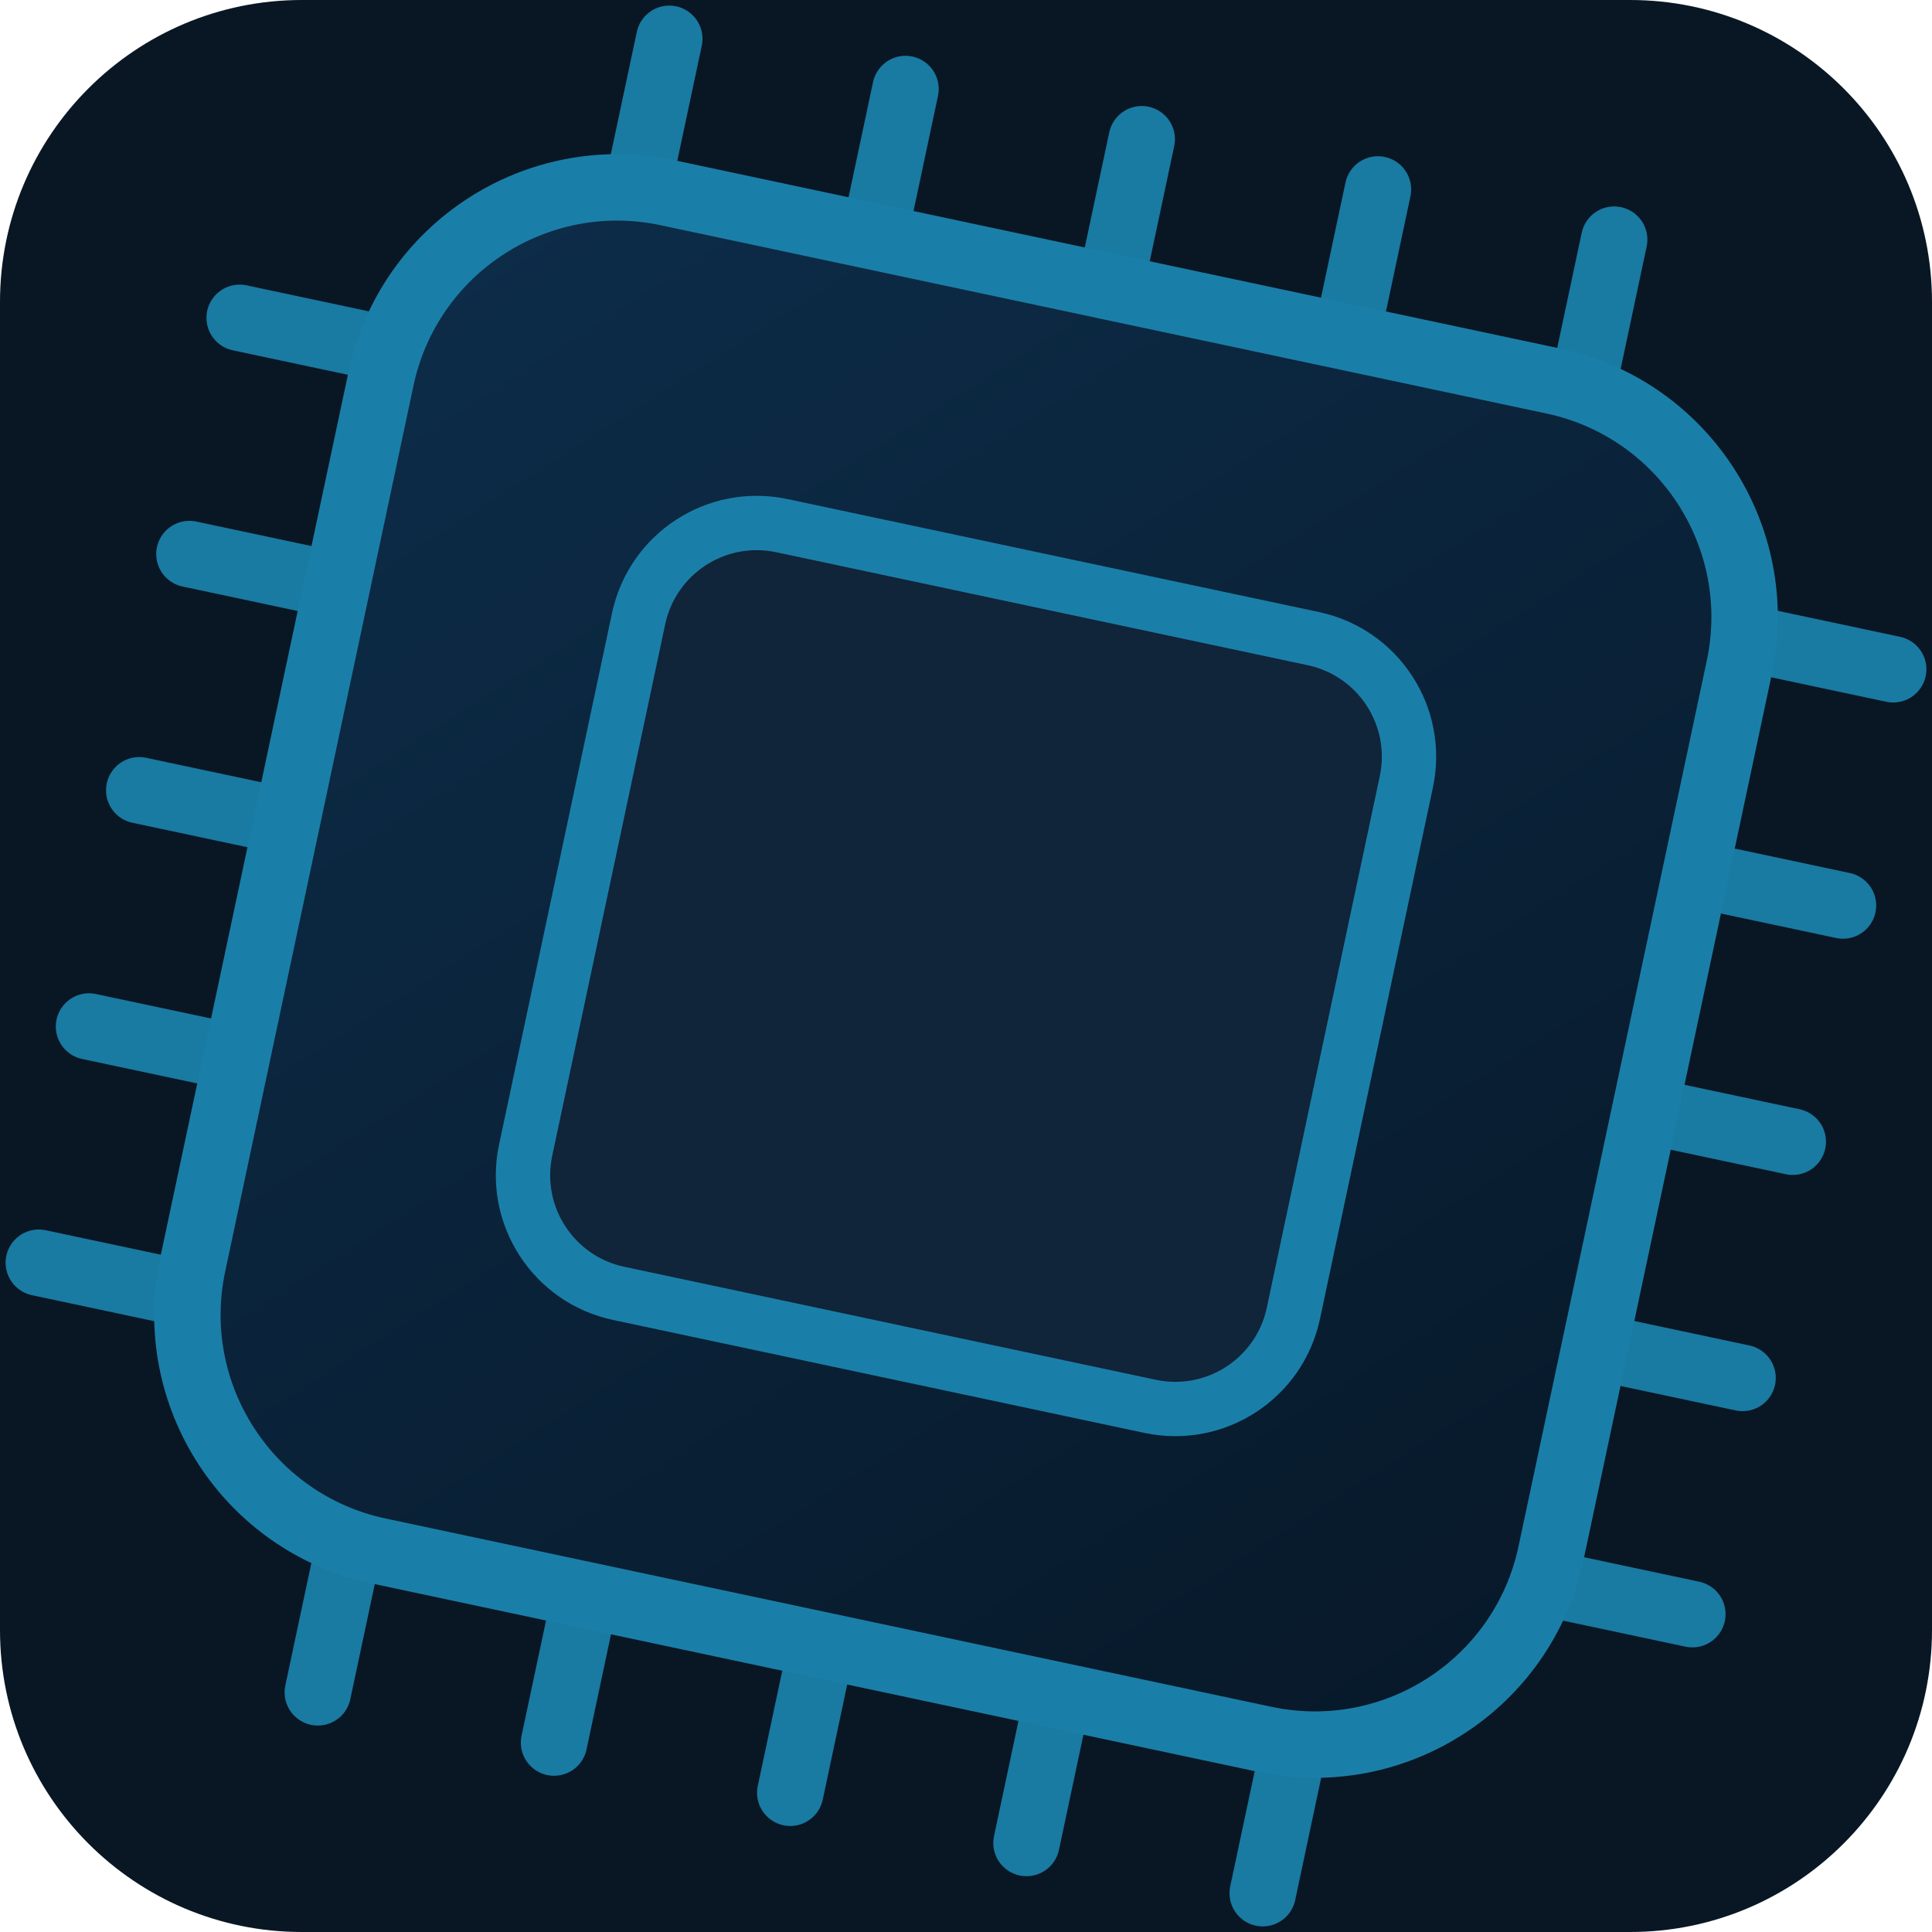
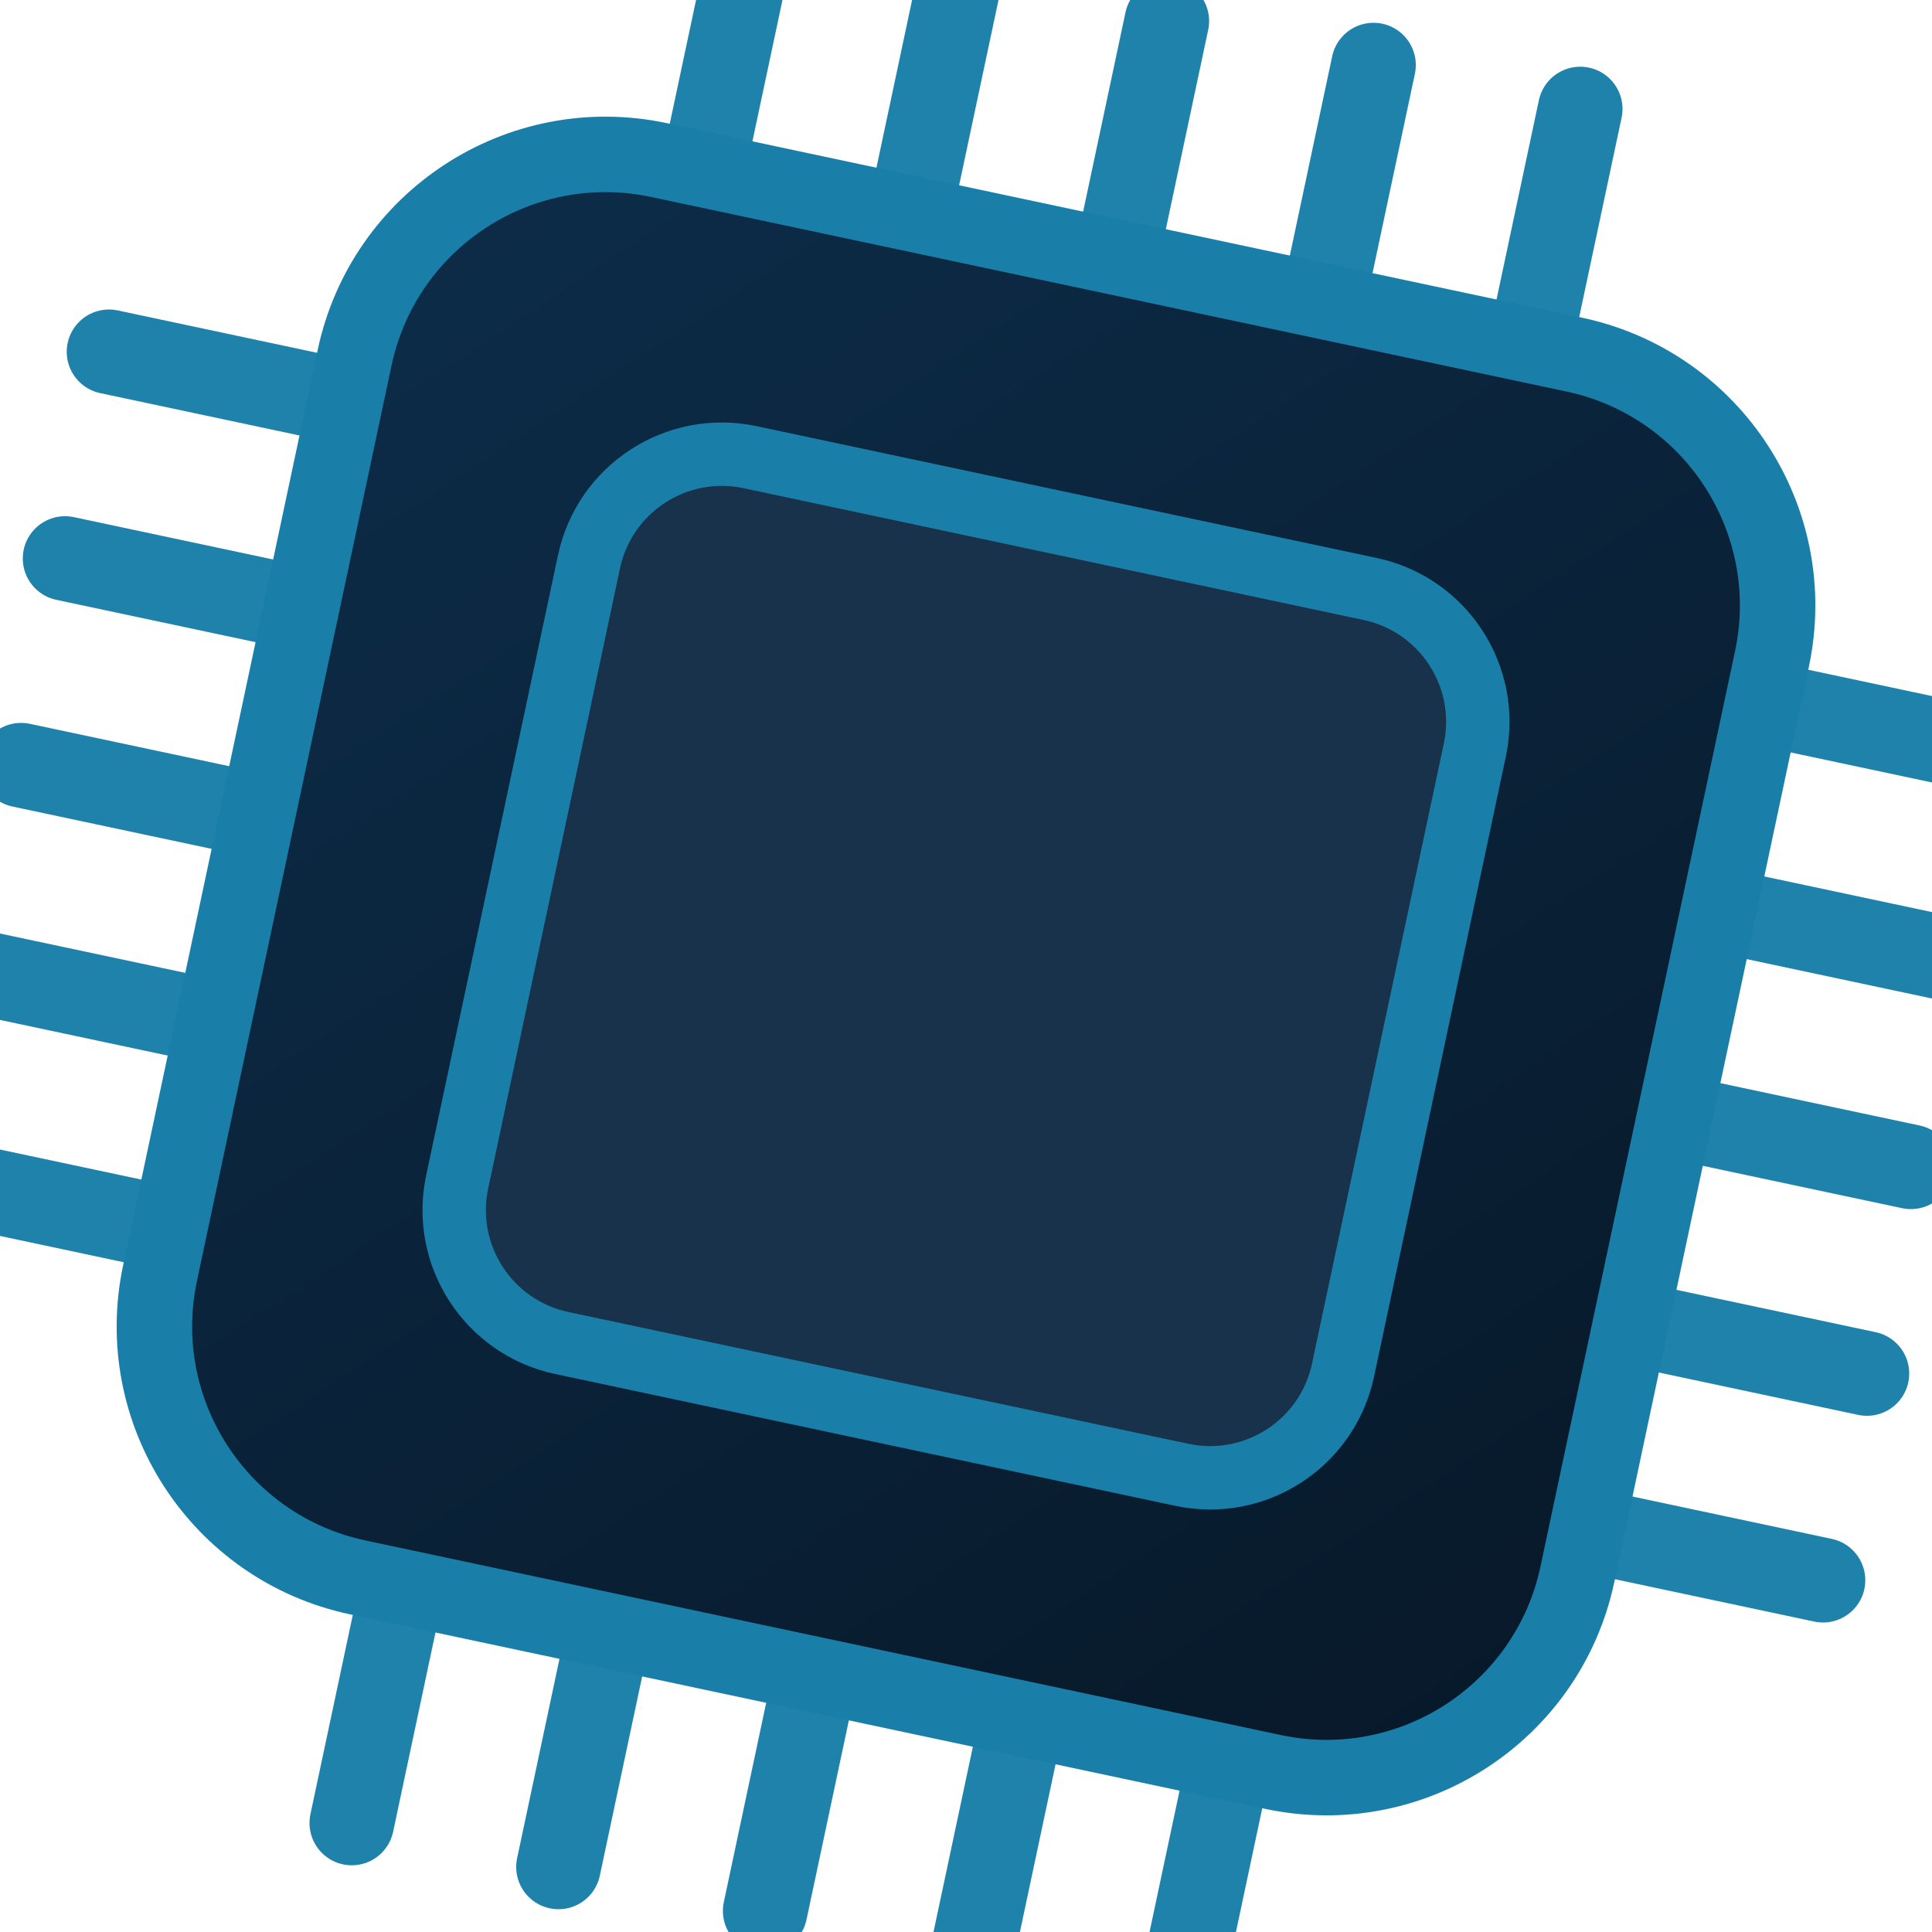
<svg xmlns="http://www.w3.org/2000/svg" viewBox="0 0 64 64">
  <defs>
    <linearGradient id="body" x1="0%" y1="0%" x2="100%" y2="100%">
      <stop offset="0%" stop-color="#0d2d4a" />
      <stop offset="100%" stop-color="#071828" />
    </linearGradient>
  </defs>
-   <rect x="0" y="0" width="64" height="64" rx="10" fill="#091724" />
  <g transform="rotate(12 32 32)">
-     <g stroke="#1a7fa8" stroke-width="2.2" stroke-linecap="round" opacity="0.95" fill="none">
-       <line x1="16" y1="9" x2="16" y2="4" />
-       <line x1="24" y1="9" x2="24" y2="4" />
-       <line x1="32" y1="9" x2="32" y2="4" />
-       <line x1="40" y1="9" x2="40" y2="4" />
-       <line x1="48" y1="9" x2="48" y2="4" />
-       <line x1="16" y1="55" x2="16" y2="60" />
-       <line x1="24" y1="55" x2="24" y2="60" />
-       <line x1="32" y1="55" x2="32" y2="60" />
-       <line x1="40" y1="55" x2="40" y2="60" />
-       <line x1="48" y1="55" x2="48" y2="60" />
-       <line x1="9" y1="16" x2="4" y2="16" />
-       <line x1="9" y1="24" x2="4" y2="24" />
-       <line x1="9" y1="32" x2="4" y2="32" />
-       <line x1="9" y1="40" x2="4" y2="40" />
-       <line x1="9" y1="48" x2="4" y2="48" />
-       <line x1="55" y1="16" x2="60" y2="16" />
-       <line x1="55" y1="24" x2="60" y2="24" />
-       <line x1="55" y1="32" x2="60" y2="32" />
-       <line x1="55" y1="40" x2="60" y2="40" />
-       <line x1="55" y1="48" x2="60" y2="48" />
+     <g stroke="#1a7fa8" stroke-width="2.8" stroke-linecap="round" opacity="0.98" fill="none">
+       <line x1="18" y1="8" x2="18" y2="0" />
+       <line x1="25" y1="8" x2="25" y2="0" />
+       <line x1="32" y1="8" x2="32" y2="0" />
+       <line x1="39" y1="8" x2="39" y2="0" />
+       <line x1="46" y1="8" x2="46" y2="0" />
+       <line x1="18" y1="56" x2="18" y2="64" />
+       <line x1="25" y1="56" x2="25" y2="64" />
+       <line x1="32" y1="56" x2="32" y2="64" />
+       <line x1="39" y1="56" x2="39" y2="64" />
+       <line x1="46" y1="56" x2="46" y2="64" />
+       <line x1="8" y1="18" x2="0" y2="18" />
+       <line x1="8" y1="25" x2="0" y2="25" />
+       <line x1="8" y1="32" x2="0" y2="32" />
+       <line x1="8" y1="39" x2="0" y2="39" />
+       <line x1="8" y1="46" x2="0" y2="46" />
+       <line x1="56" y1="18" x2="64" y2="18" />
+       <line x1="56" y1="25" x2="64" y2="25" />
+       <line x1="56" y1="32" x2="64" y2="32" />
+       <line x1="56" y1="39" x2="64" y2="39" />
+       <line x1="56" y1="46" x2="64" y2="46" />
    </g>
-     <rect x="9" y="9" width="46" height="46" rx="8" fill="url(#body)" stroke="#1a7fa8" stroke-width="2.2" />
-     <rect x="19" y="19" width="26" height="26" rx="4" fill="#10243a" stroke="#1a7fa8" stroke-width="1.8" />
+     <rect x="8" y="8" width="48" height="48" rx="8.5" fill="url(#body)" stroke="#1a7fa8" stroke-width="2.5" />
+     <rect x="17" y="17" width="30" height="30" rx="4.5" fill="#17324a" stroke="#1a7fa8" stroke-width="2.1" />
  </g>
</svg>
